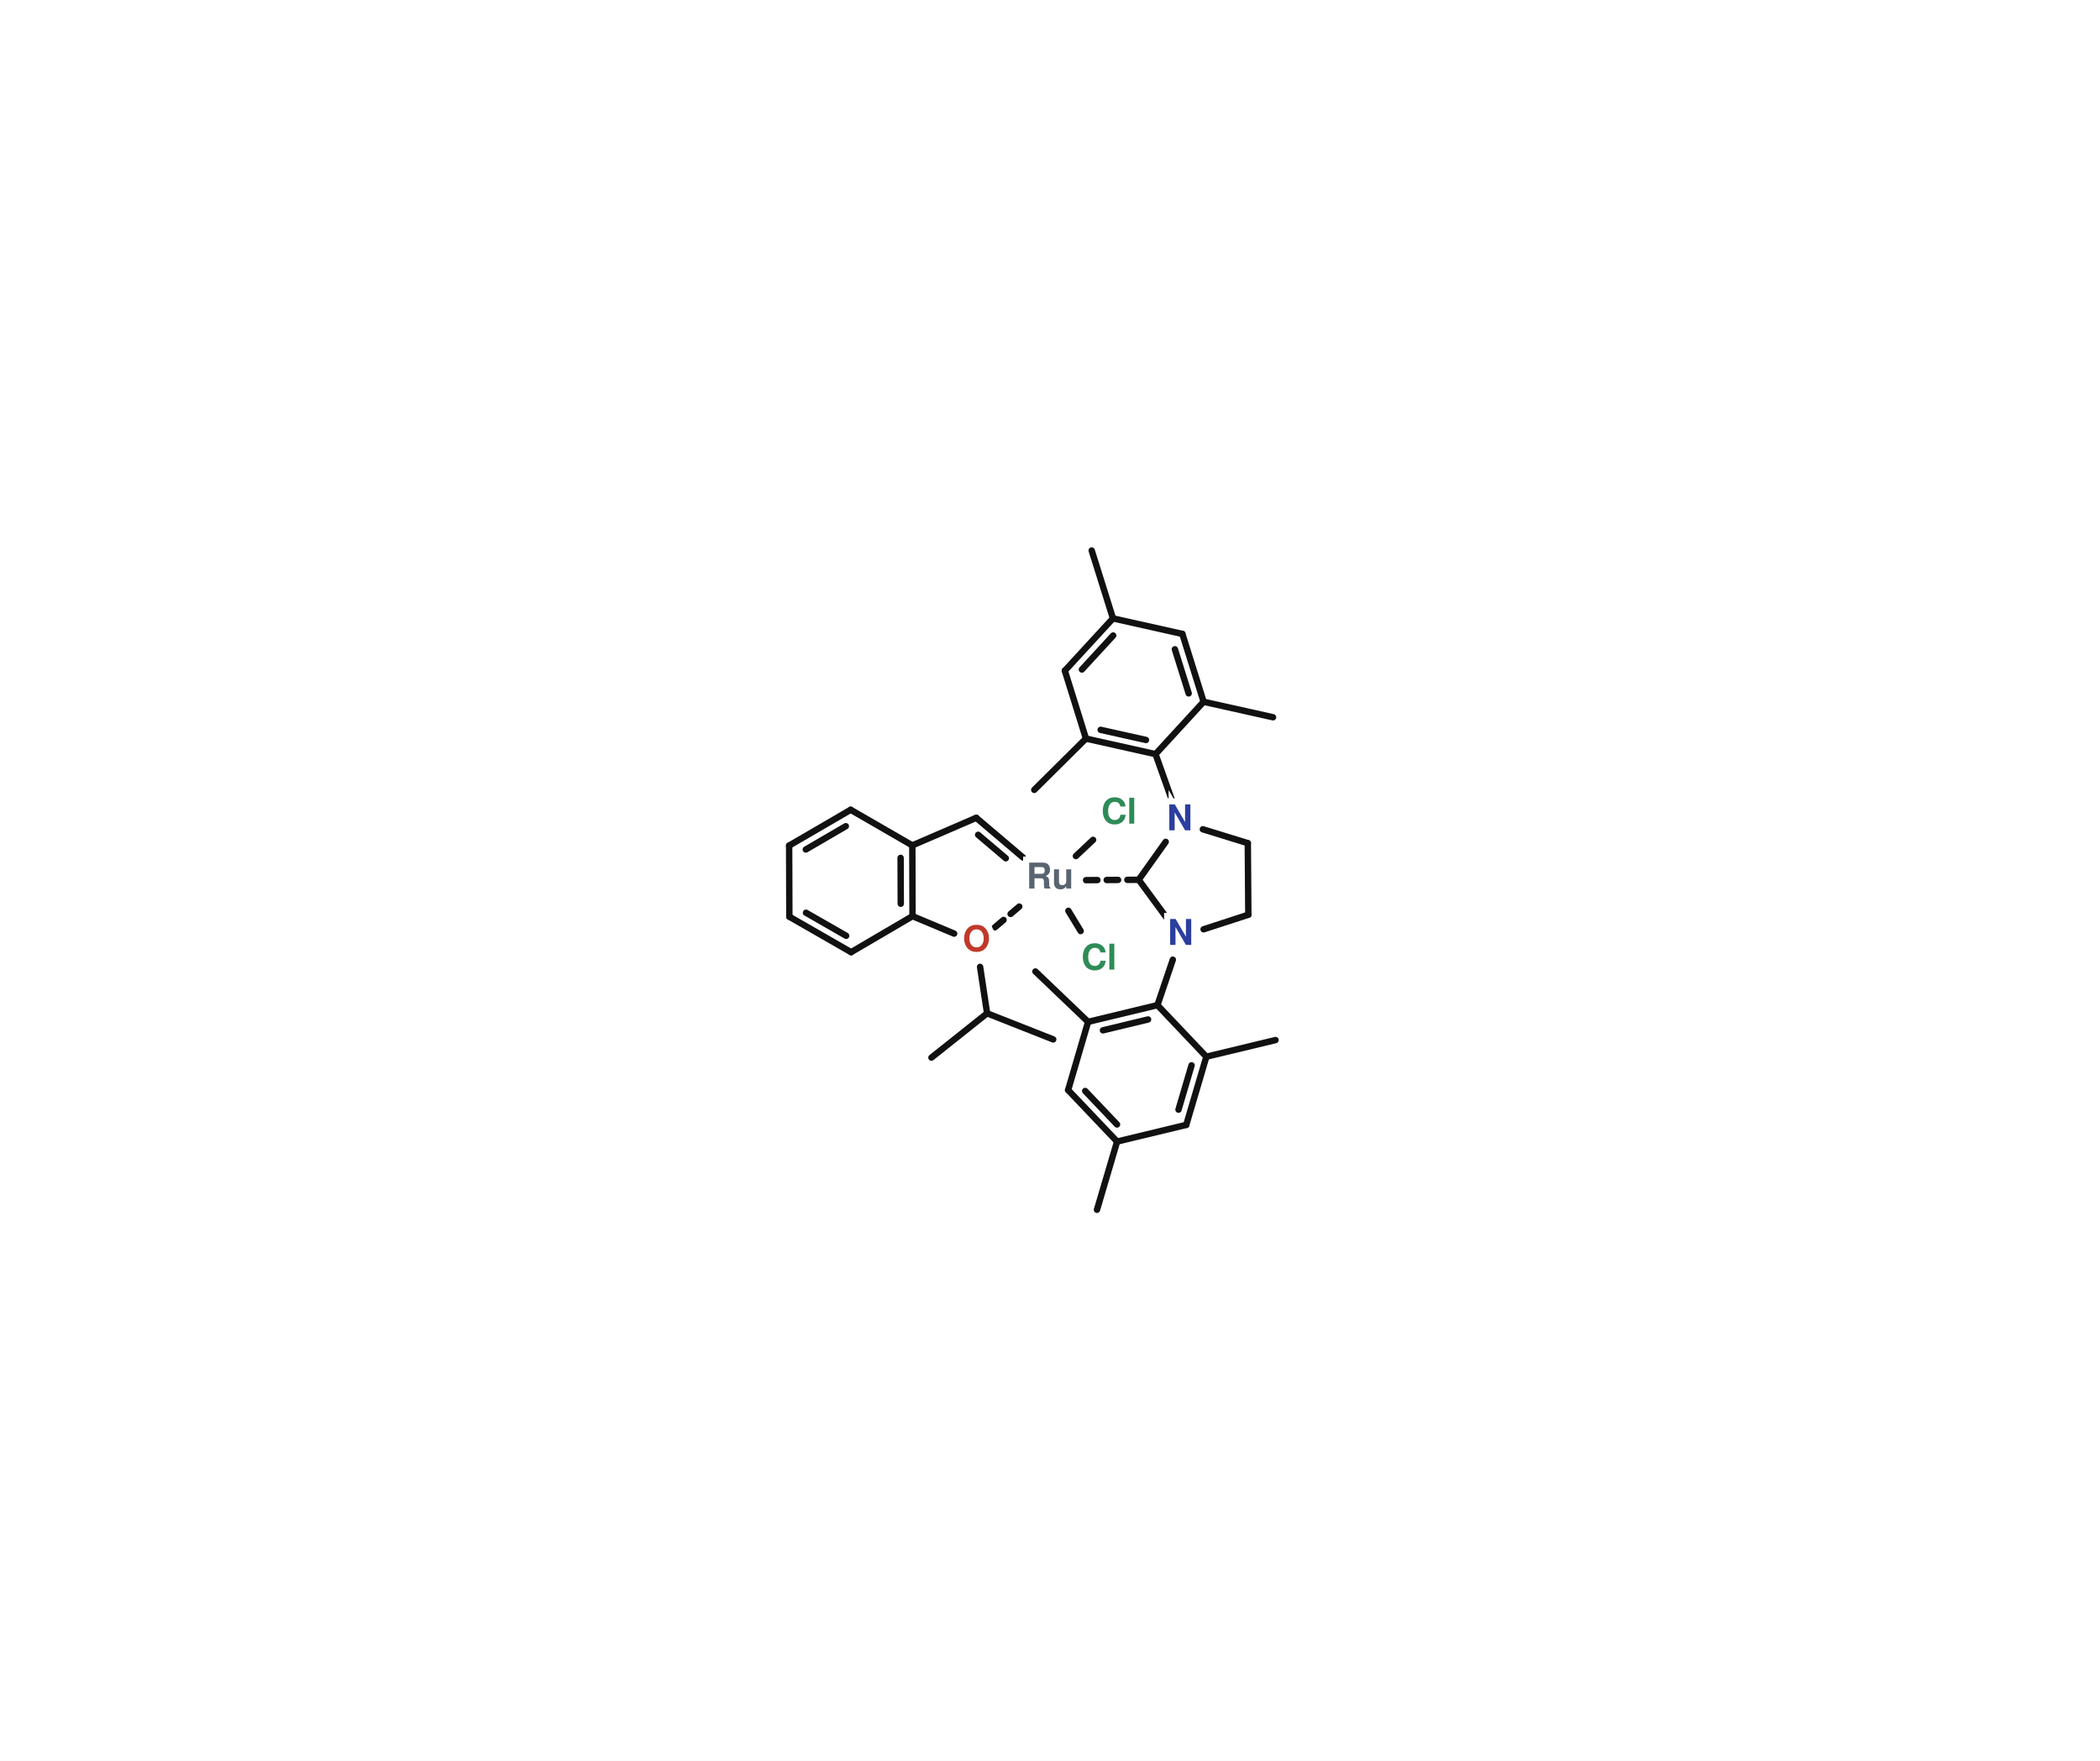
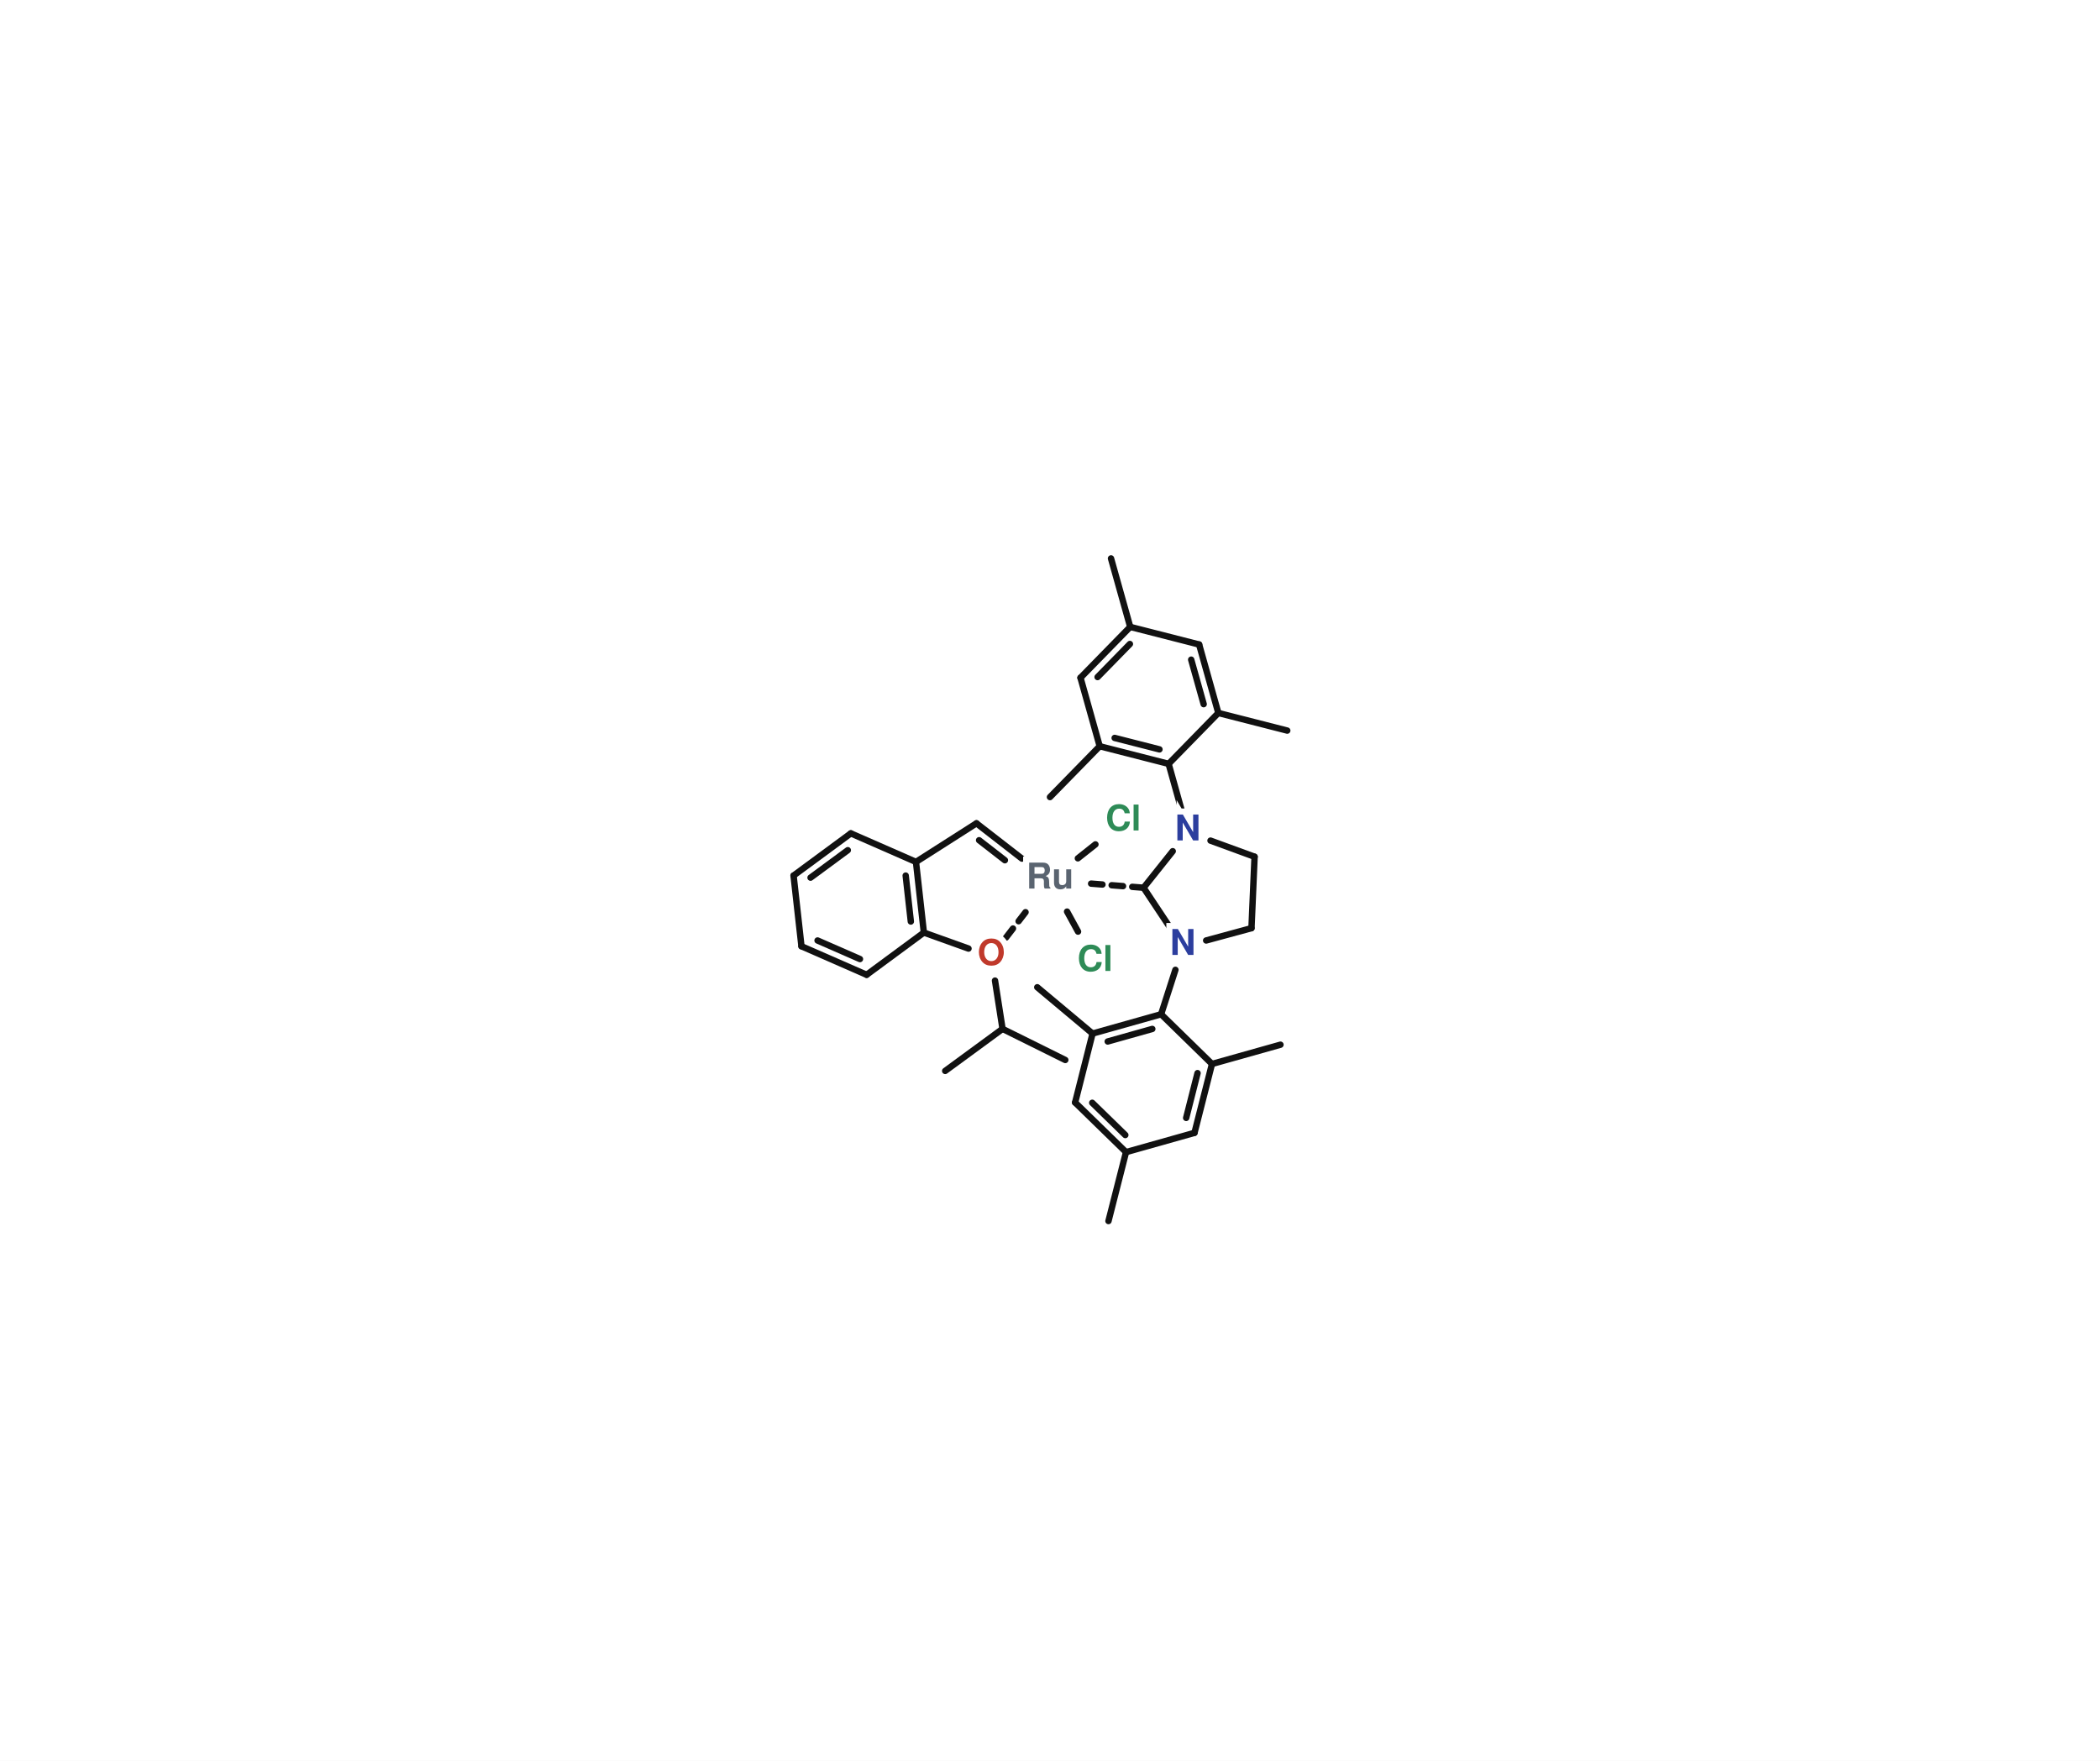
<svg xmlns="http://www.w3.org/2000/svg" width="1240" height="1040" viewBox="0 0 1240 1040">
  <rect width="1240" height="1040" fill="#ffffff" />
  <g stroke-linecap="round" stroke-linejoin="round">
-     <line x1="672.38" y1="519.63" x2="688.33" y2="497.22" stroke="#111" stroke-width="3.78" />
-     <line x1="672.38" y1="519.63" x2="688.66" y2="541.79" stroke="#111" stroke-width="3.78" />
-     <line x1="710.25" y1="489.80" x2="736.80" y2="498.00" stroke="#111" stroke-width="3.78" />
-     <line x1="736.80" y1="498.00" x2="737.11" y2="540.28" stroke="#111" stroke-width="3.78" />
-     <line x1="737.11" y1="540.28" x2="710.69" y2="548.88" stroke="#111" stroke-width="3.78" />
-     <line x1="682.32" y1="445.42" x2="641.23" y2="436.23" stroke="#111" stroke-width="3.78" />
-     <line x1="676.66" y1="437.05" x2="649.92" y2="431.07" stroke="#111" stroke-width="3.78" />
-     <line x1="641.23" y1="436.23" x2="628.76" y2="396.14" stroke="#111" stroke-width="3.78" />
-     <line x1="628.76" y1="396.14" x2="657.18" y2="365.24" stroke="#111" stroke-width="3.78" />
-     <line x1="638.84" y1="395.43" x2="657.30" y2="375.35" stroke="#111" stroke-width="3.78" />
-     <line x1="657.18" y1="365.24" x2="698.16" y2="374.42" stroke="#111" stroke-width="3.78" />
-     <line x1="698.16" y1="374.42" x2="710.70" y2="414.49" stroke="#111" stroke-width="3.78" />
-     <line x1="693.74" y1="383.50" x2="701.89" y2="409.54" stroke="#111" stroke-width="3.78" />
-     <line x1="710.70" y1="414.49" x2="682.32" y2="445.42" stroke="#111" stroke-width="3.78" />
-     <line x1="691.82" y1="472.13" x2="682.32" y2="445.42" stroke="#111" stroke-width="3.78" />
-     <line x1="641.23" y1="436.23" x2="610.71" y2="466.52" stroke="#111" stroke-width="3.78" />
-     <line x1="657.18" y1="365.24" x2="644.63" y2="325.16" stroke="#111" stroke-width="3.78" />
-     <line x1="710.70" y1="414.49" x2="751.69" y2="423.64" stroke="#111" stroke-width="3.78" />
-     <line x1="683.44" y1="593.67" x2="642.50" y2="603.54" stroke="#111" stroke-width="3.78" />
-     <line x1="677.92" y1="602.13" x2="651.27" y2="608.55" stroke="#111" stroke-width="3.78" />
-     <line x1="642.50" y1="603.54" x2="630.70" y2="643.82" stroke="#111" stroke-width="3.78" />
-     <line x1="630.70" y1="643.82" x2="659.62" y2="674.25" stroke="#111" stroke-width="3.78" />
-     <line x1="640.78" y1="644.38" x2="659.58" y2="664.15" stroke="#111" stroke-width="3.78" />
-     <line x1="659.62" y1="674.25" x2="700.45" y2="664.40" stroke="#111" stroke-width="3.78" />
-     <line x1="700.45" y1="664.40" x2="712.32" y2="624.13" stroke="#111" stroke-width="3.78" />
-     <line x1="695.88" y1="655.39" x2="703.59" y2="629.22" stroke="#111" stroke-width="3.78" />
-     <line x1="712.32" y1="624.13" x2="683.44" y2="593.67" stroke="#111" stroke-width="3.78" />
-     <line x1="692.53" y1="566.82" x2="683.44" y2="593.67" stroke="#111" stroke-width="3.78" />
-     <line x1="642.50" y1="603.54" x2="611.39" y2="573.79" stroke="#111" stroke-width="3.78" />
-     <line x1="659.62" y1="674.25" x2="647.74" y2="714.53" stroke="#111" stroke-width="3.78" />
-     <line x1="712.32" y1="624.13" x2="753.16" y2="614.30" stroke="#111" stroke-width="3.78" />
-     <line x1="538.70" y1="499.32" x2="538.83" y2="541.12" stroke="#111" stroke-width="3.78" />
-     <line x1="531.79" y1="506.69" x2="531.88" y2="533.79" stroke="#111" stroke-width="3.78" />
-     <line x1="538.83" y1="541.12" x2="502.56" y2="562.38" stroke="#111" stroke-width="3.78" />
-     <line x1="502.56" y1="562.38" x2="466.10" y2="541.45" stroke="#111" stroke-width="3.78" />
-     <line x1="499.64" y1="552.71" x2="475.92" y2="539.10" stroke="#111" stroke-width="3.78" />
-     <line x1="466.10" y1="541.45" x2="465.97" y2="499.44" stroke="#111" stroke-width="3.78" />
-     <line x1="465.97" y1="499.44" x2="502.30" y2="478.29" stroke="#111" stroke-width="3.78" />
-     <line x1="475.81" y1="501.74" x2="499.44" y2="487.98" stroke="#111" stroke-width="3.78" />
-     <line x1="502.30" y1="478.29" x2="538.70" y2="499.32" stroke="#111" stroke-width="3.78" />
-     <line x1="576.45" y1="483.03" x2="538.70" y2="499.32" stroke="#111" stroke-width="3.78" />
-     <line x1="603.99" y1="506.41" x2="576.45" y2="483.03" stroke="#111" stroke-width="3.78" />
-     <line x1="593.90" y1="506.93" x2="577.57" y2="493.07" stroke="#111" stroke-width="3.78" />
-     <line x1="538.83" y1="541.12" x2="563.41" y2="551.43" stroke="#111" stroke-width="3.78" />
-     <line x1="578.72" y1="571.08" x2="582.86" y2="598.50" stroke="#111" stroke-width="3.78" />
-     <line x1="582.86" y1="598.50" x2="621.89" y2="613.91" stroke="#111" stroke-width="3.78" />
-     <line x1="582.86" y1="598.50" x2="550.00" y2="624.66" stroke="#111" stroke-width="3.78" />
-     <line x1="587.46" y1="547.70" x2="604.01" y2="533.61" stroke="#111" stroke-width="3.78" stroke-dasharray="6.72,5.46" />
-     <line x1="630.87" y1="537.97" x2="638.10" y2="549.91" stroke="#111" stroke-width="3.78" />
-     <line x1="635.29" y1="505.61" x2="645.45" y2="496.05" stroke="#111" stroke-width="3.78" />
-     <line x1="672.38" y1="519.63" x2="641.00" y2="519.85" stroke="#111" stroke-width="3.78" stroke-dasharray="6.72,5.46" />
+     <line x1="675.26" y1="524.33" x2="692.47" y2="502.75" stroke="#111" stroke-width="3.78" />
+     <line x1="675.26" y1="524.33" x2="690.53" y2="547.33" stroke="#111" stroke-width="3.78" />
+     <line x1="714.78" y1="496.50" x2="740.80" y2="506.02" stroke="#111" stroke-width="3.78" />
+     <line x1="740.80" y1="506.02" x2="738.97" y2="548.21" stroke="#111" stroke-width="3.78" />
+     <line x1="738.97" y1="548.21" x2="712.21" y2="555.48" stroke="#111" stroke-width="3.78" />
+     <line x1="690.04" y1="451.15" x2="649.35" y2="440.75" stroke="#111" stroke-width="3.78" />
+     <line x1="684.63" y1="442.61" x2="658.18" y2="435.85" stroke="#111" stroke-width="3.78" />
+     <line x1="649.35" y1="440.75" x2="638.01" y2="400.31" stroke="#111" stroke-width="3.78" />
+     <line x1="638.01" y1="400.31" x2="667.36" y2="370.27" stroke="#111" stroke-width="3.78" />
+     <line x1="648.10" y1="399.89" x2="667.18" y2="380.37" stroke="#111" stroke-width="3.78" />
+     <line x1="667.36" y1="370.27" x2="708.06" y2="380.67" stroke="#111" stroke-width="3.78" />
+     <line x1="708.06" y1="380.67" x2="719.39" y2="421.11" stroke="#111" stroke-width="3.78" />
+     <line x1="703.37" y1="389.62" x2="710.74" y2="415.90" stroke="#111" stroke-width="3.78" />
+     <line x1="719.39" y1="421.11" x2="690.04" y2="451.15" stroke="#111" stroke-width="3.78" />
+     <line x1="697.52" y1="477.84" x2="690.04" y2="451.15" stroke="#111" stroke-width="3.78" />
+     <line x1="649.35" y1="440.75" x2="619.99" y2="470.78" stroke="#111" stroke-width="3.78" />
+     <line x1="667.36" y1="370.27" x2="656.03" y2="329.83" stroke="#111" stroke-width="3.78" />
+     <line x1="719.39" y1="421.11" x2="760.09" y2="431.51" stroke="#111" stroke-width="3.78" />
+     <line x1="685.61" y1="599.06" x2="645.13" y2="610.46" stroke="#111" stroke-width="3.78" />
+     <line x1="680.41" y1="607.73" x2="654.08" y2="615.14" stroke="#111" stroke-width="3.78" />
+     <line x1="645.13" y1="610.46" x2="634.84" y2="651.18" stroke="#111" stroke-width="3.78" />
+     <line x1="634.84" y1="651.18" x2="664.89" y2="680.49" stroke="#111" stroke-width="3.78" />
+     <line x1="644.94" y1="651.35" x2="664.47" y2="670.39" stroke="#111" stroke-width="3.78" />
+     <line x1="664.89" y1="680.49" x2="705.32" y2="669.10" stroke="#111" stroke-width="3.78" />
+     <line x1="705.32" y1="669.10" x2="715.65" y2="628.41" stroke="#111" stroke-width="3.78" />
+     <line x1="700.41" y1="660.27" x2="707.12" y2="633.83" stroke="#111" stroke-width="3.78" />
+     <line x1="715.65" y1="628.41" x2="685.61" y2="599.06" stroke="#111" stroke-width="3.78" />
+     <line x1="694.05" y1="572.82" x2="685.61" y2="599.06" stroke="#111" stroke-width="3.78" />
+     <line x1="645.13" y1="610.46" x2="612.48" y2="583.11" stroke="#111" stroke-width="3.78" />
+     <line x1="664.89" y1="680.49" x2="654.53" y2="721.19" stroke="#111" stroke-width="3.78" />
+     <line x1="715.65" y1="628.41" x2="756.08" y2="617.04" stroke="#111" stroke-width="3.78" />
+     <line x1="540.86" y1="509.08" x2="545.52" y2="550.81" stroke="#111" stroke-width="3.78" />
+     <line x1="534.79" y1="517.15" x2="537.82" y2="544.28" stroke="#111" stroke-width="3.78" />
+     <line x1="545.52" y1="550.81" x2="511.73" y2="575.74" stroke="#111" stroke-width="3.78" />
+     <line x1="511.73" y1="575.74" x2="473.24" y2="558.89" stroke="#111" stroke-width="3.78" />
+     <line x1="507.78" y1="566.45" x2="482.75" y2="555.49" stroke="#111" stroke-width="3.78" />
+     <line x1="473.24" y1="558.89" x2="468.58" y2="517.15" stroke="#111" stroke-width="3.78" />
+     <line x1="468.58" y1="517.15" x2="502.40" y2="492.22" stroke="#111" stroke-width="3.78" />
+     <line x1="478.61" y1="518.37" x2="500.60" y2="502.16" stroke="#111" stroke-width="3.78" />
+     <line x1="502.40" y1="492.22" x2="540.86" y2="509.08" stroke="#111" stroke-width="3.78" />
+     <line x1="576.58" y1="486.29" x2="540.86" y2="509.08" stroke="#111" stroke-width="3.78" />
+     <line x1="603.41" y1="507.12" x2="576.58" y2="486.29" stroke="#111" stroke-width="3.78" />
+     <line x1="593.36" y1="508.09" x2="578.14" y2="496.27" stroke="#111" stroke-width="3.78" />
+     <line x1="545.52" y1="550.81" x2="571.88" y2="560.26" stroke="#111" stroke-width="3.78" />
+     <line x1="587.53" y1="579.18" x2="591.98" y2="607.69" stroke="#111" stroke-width="3.78" />
+     <line x1="591.98" y1="607.69" x2="629.02" y2="626.06" stroke="#111" stroke-width="3.78" />
+     <line x1="591.98" y1="607.69" x2="558.12" y2="632.52" stroke="#111" stroke-width="3.78" />
+     <line x1="594.03" y1="553.75" x2="607.20" y2="536.64" stroke="#111" stroke-width="3.78" stroke-dasharray="6.72,5.46" />
+     <line x1="630.09" y1="538.42" x2="636.56" y2="550.24" stroke="#111" stroke-width="3.78" />
+     <line x1="636.46" y1="506.95" x2="646.83" y2="498.73" stroke="#111" stroke-width="3.78" />
+     <line x1="675.26" y1="524.33" x2="640.94" y2="521.64" stroke="#111" stroke-width="3.78" stroke-dasharray="6.72,5.46" />
  </g>
-   <text x="696.61" y="485.59" text-anchor="middle" dominant-baseline="central" font-family="Helvetica, Arial, sans-serif" font-size="21.0" font-weight="600" stroke="#ffffff" stroke-width="7.14" fill="#ffffff">N</text>
-   <text x="696.61" y="485.59" text-anchor="middle" dominant-baseline="central" font-family="Helvetica, Arial, sans-serif" font-size="21.0" font-weight="600" fill="#2c3e9e">N</text>
-   <text x="697.11" y="553.30" text-anchor="middle" dominant-baseline="central" font-family="Helvetica, Arial, sans-serif" font-size="21.0" font-weight="600" stroke="#ffffff" stroke-width="7.14" fill="#ffffff">N</text>
-   <text x="697.11" y="553.30" text-anchor="middle" dominant-baseline="central" font-family="Helvetica, Arial, sans-serif" font-size="21.0" font-weight="600" fill="#2c3e9e">N</text>
+   <text x="701.37" y="491.59" text-anchor="middle" dominant-baseline="central" font-family="Helvetica, Arial, sans-serif" font-size="21.0" font-weight="600" stroke="#ffffff" stroke-width="7.14" fill="#ffffff">N</text>
+   <text x="701.37" y="491.59" text-anchor="middle" dominant-baseline="central" font-family="Helvetica, Arial, sans-serif" font-size="21.0" font-weight="600" fill="#2c3e9e">N</text>
+   <text x="698.43" y="559.22" text-anchor="middle" dominant-baseline="central" font-family="Helvetica, Arial, sans-serif" font-size="21.0" font-weight="600" stroke="#ffffff" stroke-width="7.14" fill="#ffffff">N</text>
+   <text x="698.43" y="559.22" text-anchor="middle" dominant-baseline="central" font-family="Helvetica, Arial, sans-serif" font-size="21.0" font-weight="600" fill="#2c3e9e">N</text>
  <text x="620.00" y="520.00" text-anchor="middle" dominant-baseline="central" font-family="Helvetica, Arial, sans-serif" font-size="21.0" font-weight="600" stroke="#ffffff" stroke-width="7.14" fill="#ffffff">Ru</text>
  <text x="620.00" y="520.00" text-anchor="middle" dominant-baseline="central" font-family="Helvetica, Arial, sans-serif" font-size="21.0" font-weight="600" fill="#5a6470">Ru</text>
-   <text x="576.58" y="556.96" text-anchor="middle" dominant-baseline="central" font-family="Helvetica, Arial, sans-serif" font-size="21.0" font-weight="600" stroke="#ffffff" stroke-width="7.14" fill="#ffffff">O</text>
-   <text x="576.58" y="556.96" text-anchor="middle" dominant-baseline="central" font-family="Helvetica, Arial, sans-serif" font-size="21.0" font-weight="600" fill="#c0392b">O</text>
-   <text x="648.97" y="567.87" text-anchor="middle" dominant-baseline="central" font-family="Helvetica, Arial, sans-serif" font-size="21.0" font-weight="600" stroke="#ffffff" stroke-width="7.14" fill="#ffffff">Cl</text>
-   <text x="648.97" y="567.87" text-anchor="middle" dominant-baseline="central" font-family="Helvetica, Arial, sans-serif" font-size="21.0" font-weight="600" fill="#2e8b57">Cl</text>
-   <text x="660.74" y="481.66" text-anchor="middle" dominant-baseline="central" font-family="Helvetica, Arial, sans-serif" font-size="21.0" font-weight="600" stroke="#ffffff" stroke-width="7.14" fill="#ffffff">Cl</text>
-   <text x="660.74" y="481.66" text-anchor="middle" dominant-baseline="central" font-family="Helvetica, Arial, sans-serif" font-size="21.0" font-weight="600" fill="#2e8b57">Cl</text>
+   <text x="585.33" y="565.07" text-anchor="middle" dominant-baseline="central" font-family="Helvetica, Arial, sans-serif" font-size="21.0" font-weight="600" stroke="#ffffff" stroke-width="7.14" fill="#ffffff">O</text>
+   <text x="585.33" y="565.07" text-anchor="middle" dominant-baseline="central" font-family="Helvetica, Arial, sans-serif" font-size="21.0" font-weight="600" fill="#c0392b">O</text>
+   <text x="646.65" y="568.66" text-anchor="middle" dominant-baseline="central" font-family="Helvetica, Arial, sans-serif" font-size="21.0" font-weight="600" stroke="#ffffff" stroke-width="7.14" fill="#ffffff">Cl</text>
+   <text x="646.65" y="568.66" text-anchor="middle" dominant-baseline="central" font-family="Helvetica, Arial, sans-serif" font-size="21.0" font-weight="600" fill="#2e8b57">Cl</text>
+   <text x="663.29" y="485.69" text-anchor="middle" dominant-baseline="central" font-family="Helvetica, Arial, sans-serif" font-size="21.0" font-weight="600" stroke="#ffffff" stroke-width="7.14" fill="#ffffff">Cl</text>
+   <text x="663.29" y="485.69" text-anchor="middle" dominant-baseline="central" font-family="Helvetica, Arial, sans-serif" font-size="21.0" font-weight="600" fill="#2e8b57">Cl</text>
</svg>
